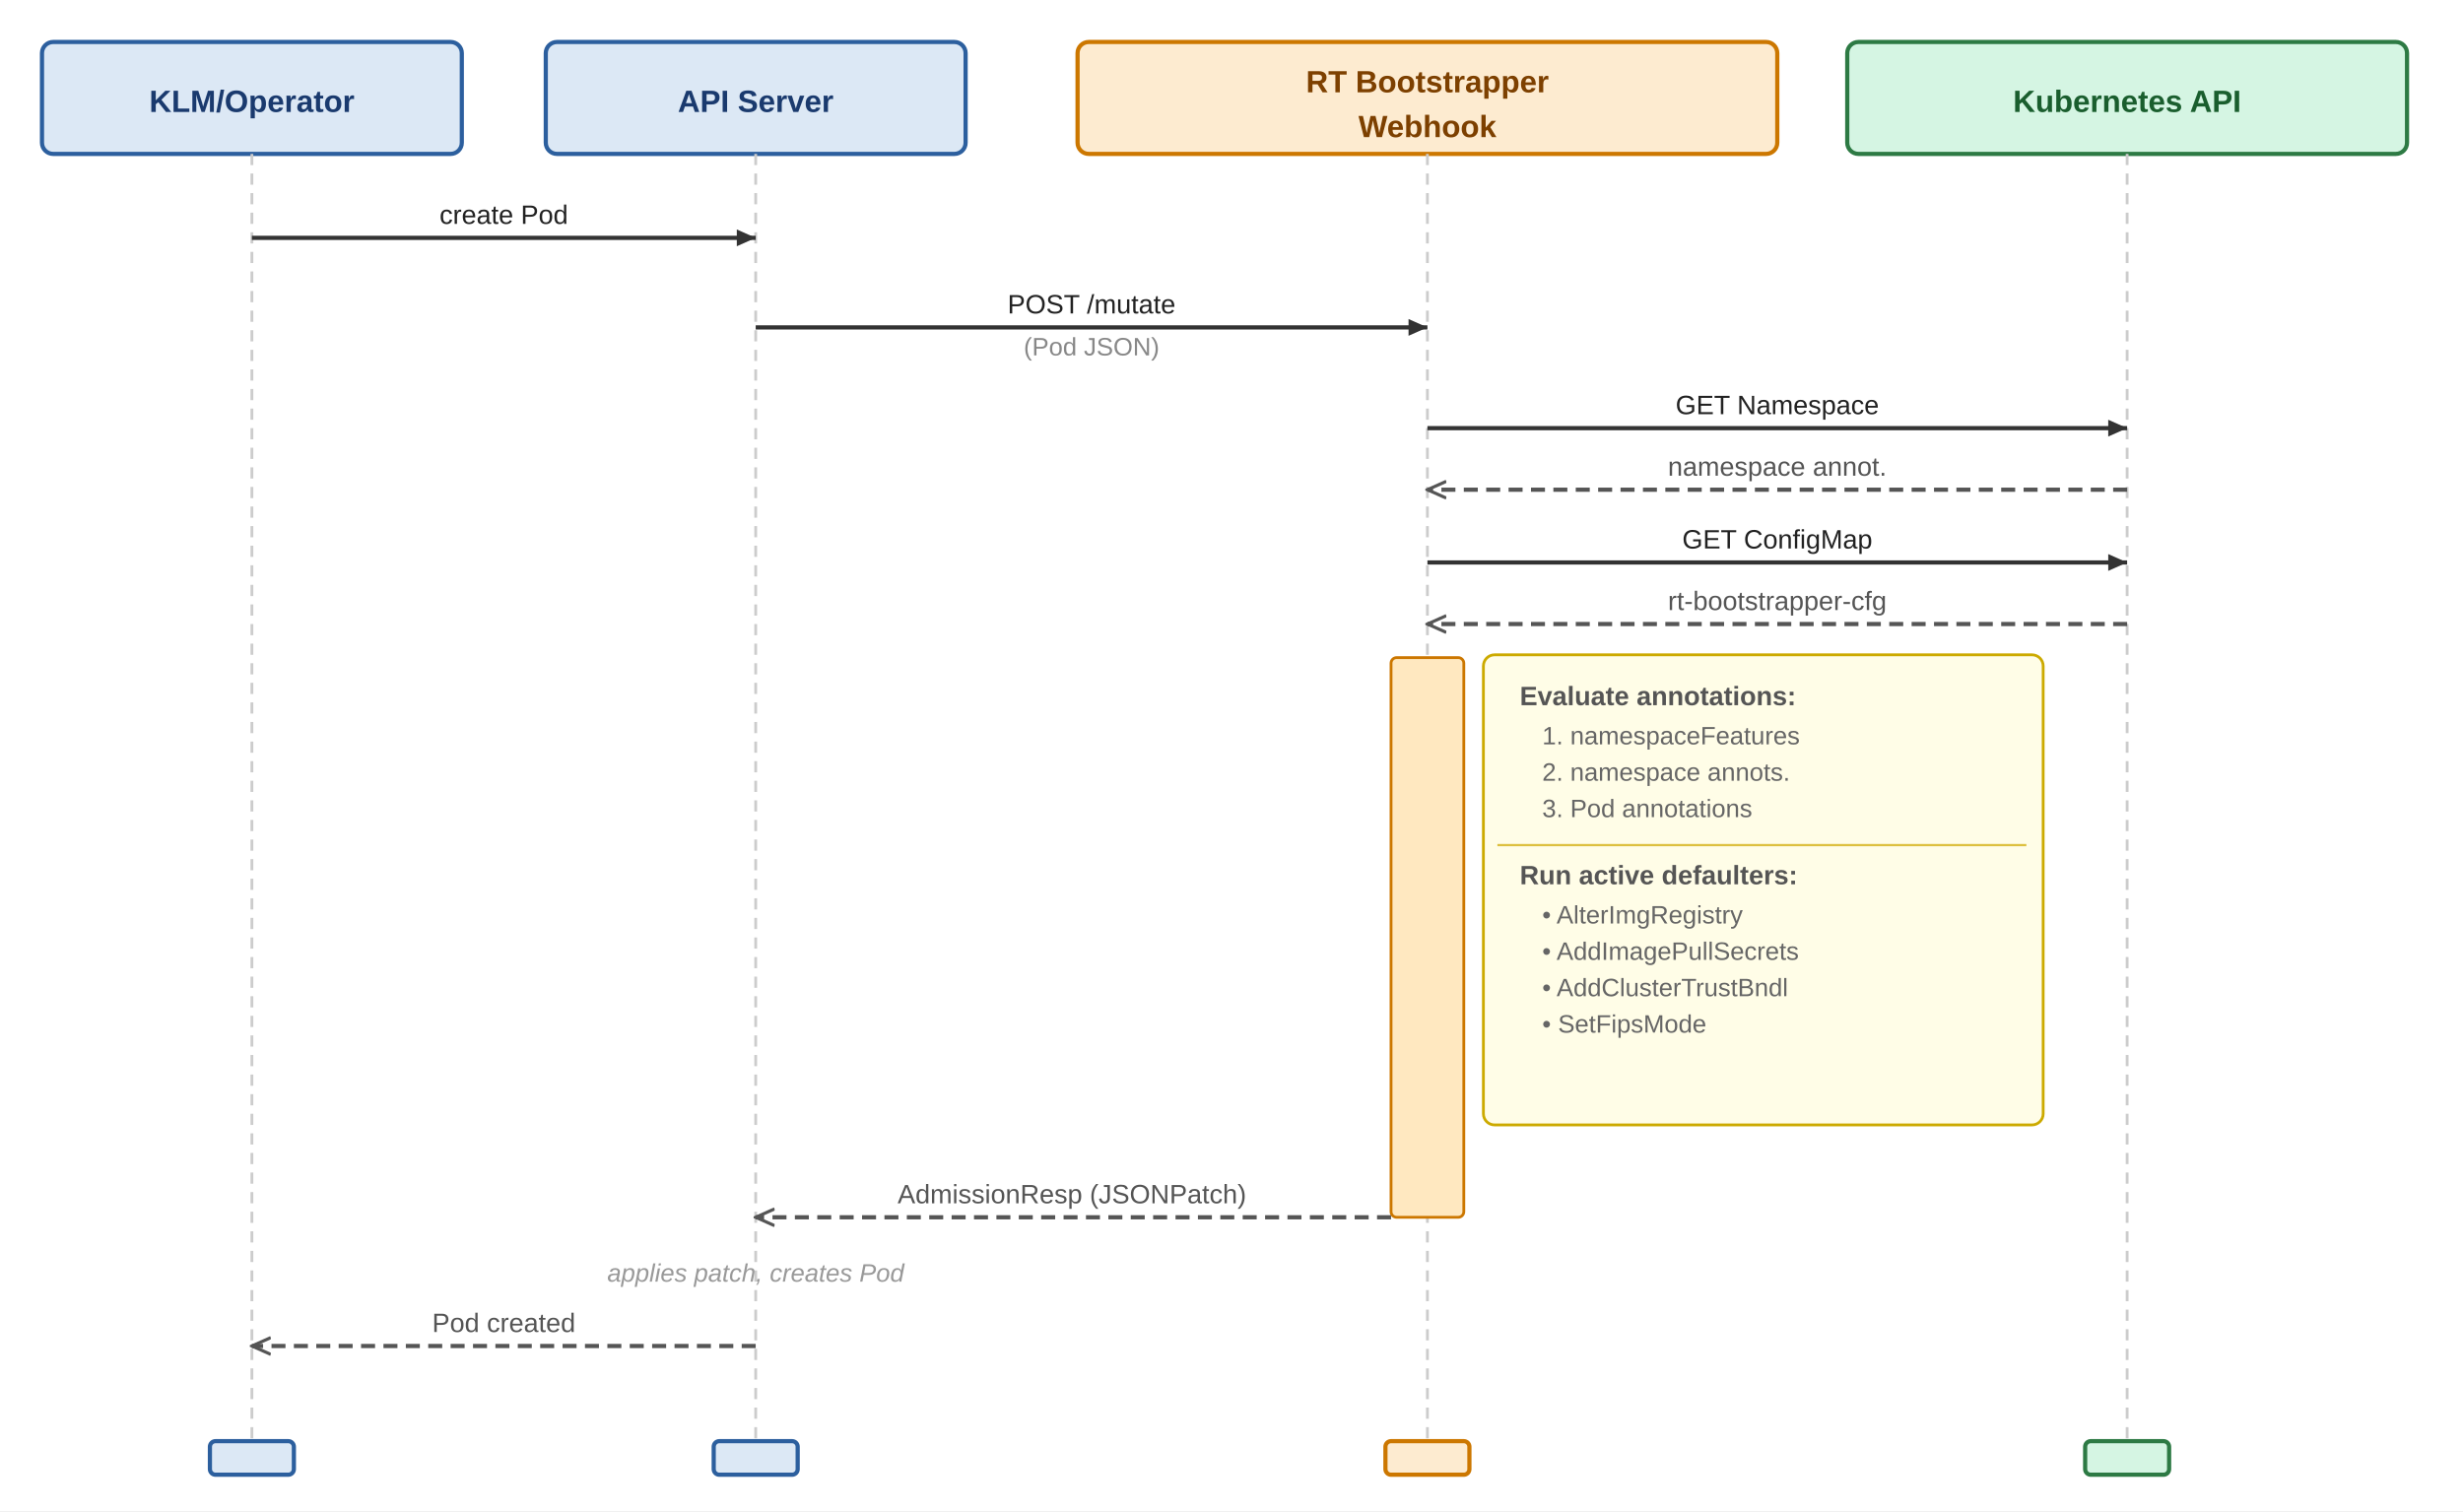
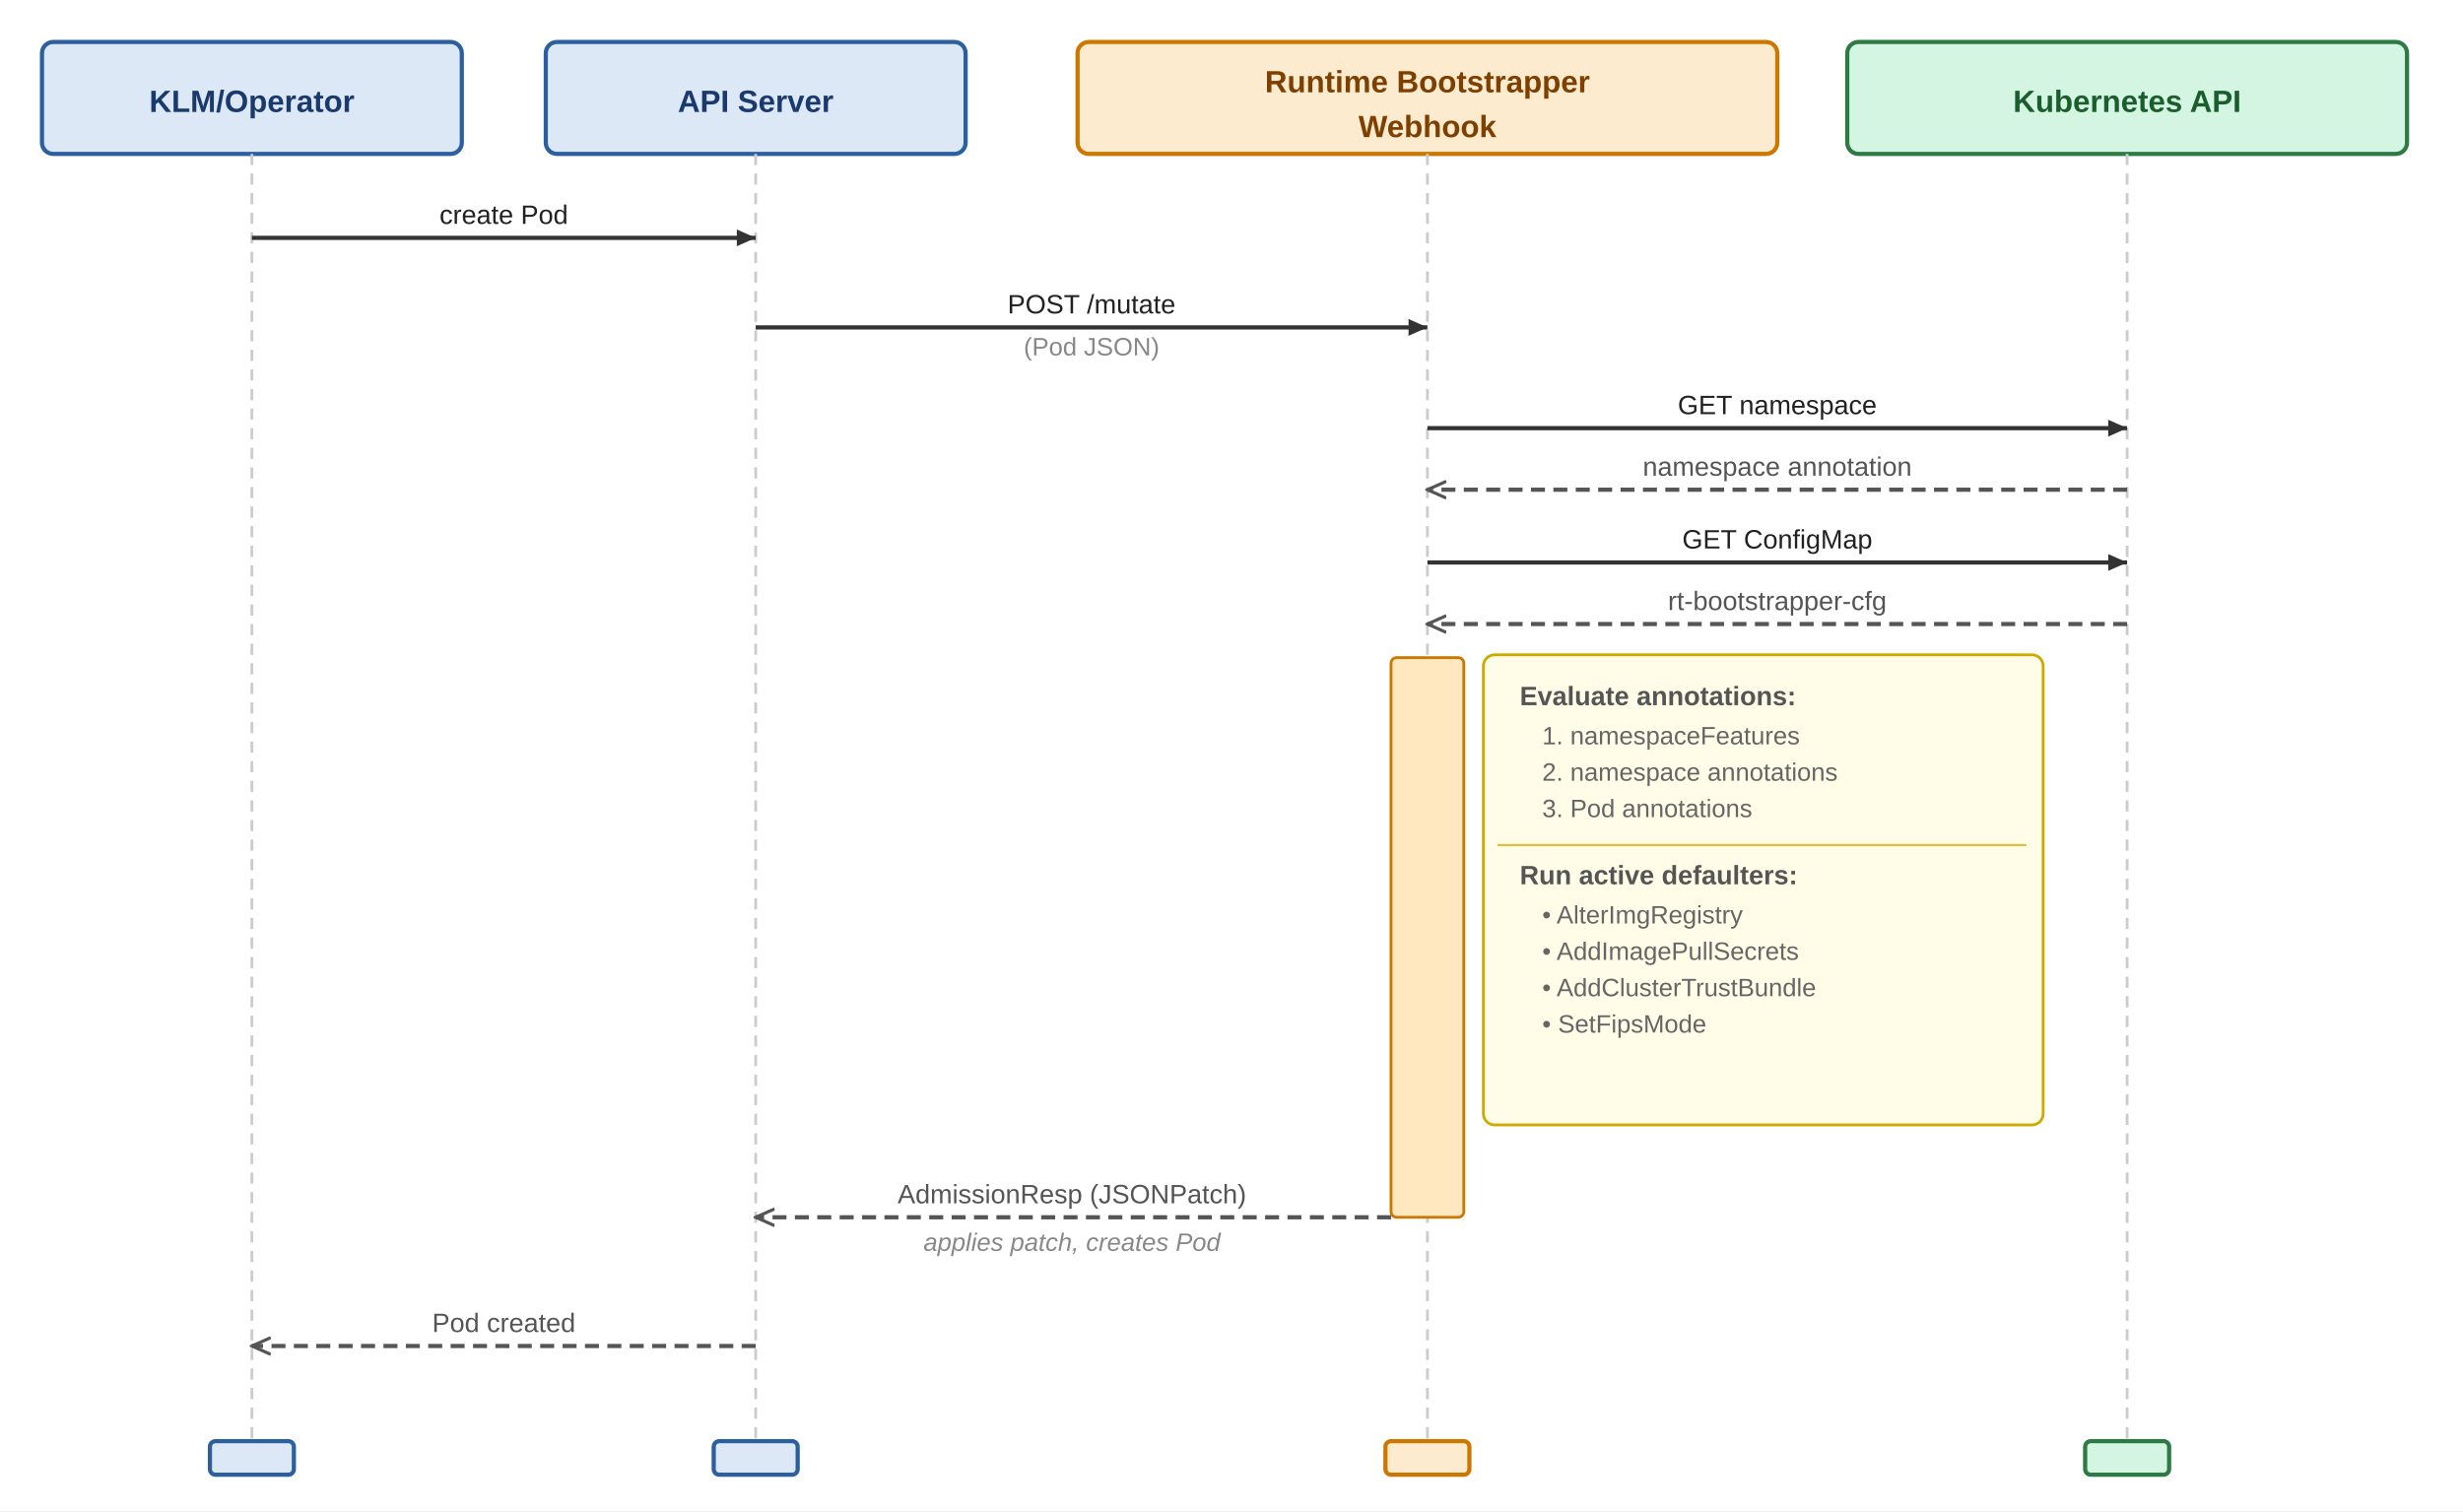
<svg xmlns="http://www.w3.org/2000/svg" width="880" height="540" font-family="system-ui, -apple-system, 'Segoe UI', Arial, sans-serif" font-size="10">
  <defs>
    <marker id="solid" viewBox="0 0 10 10" refX="9" refY="5" markerWidth="5" markerHeight="5" orient="auto">
      <polygon points="0,1 9,5 0,9" fill="#333" />
    </marker>
    <marker id="open" viewBox="0 0 10 10" refX="9" refY="5" markerWidth="5" markerHeight="5" orient="auto">
      <polyline points="0,1 9,5 0,9" fill="none" stroke="#555" stroke-width="1.5" />
    </marker>
  </defs>
  <rect width="880" height="540" fill="white" />
  <rect x="15" y="15" width="150" height="40" rx="4" fill="#dce8f5" stroke="#2c5f9e" stroke-width="1.5" />
  <text x="90" y="40" text-anchor="middle" font-size="11" font-weight="bold" fill="#1a3a6e">KLM/Operator</text>
  <rect x="195" y="15" width="150" height="40" rx="4" fill="#dce8f5" stroke="#2c5f9e" stroke-width="1.5" />
  <text x="270" y="40" text-anchor="middle" font-size="11" font-weight="bold" fill="#1a3a6e">API Server</text>
  <rect x="385" y="15" width="250" height="40" rx="4" fill="#fdebd0" stroke="#cc7700" stroke-width="1.5" />
-   <text x="510" y="33" text-anchor="middle" font-size="11" font-weight="bold" fill="#7d4000">RT Bootstrapper</text>
+   <text x="510" y="33" text-anchor="middle" font-size="11" font-weight="bold" fill="#7d4000">Runtime Bootstrapper</text>
  <text x="510" y="49" text-anchor="middle" font-size="11" font-weight="bold" fill="#7d4000">Webhook</text>
  <rect x="660" y="15" width="200" height="40" rx="4" fill="#d5f5e3" stroke="#2d7a44" stroke-width="1.5" />
  <text x="760" y="40" text-anchor="middle" font-size="11" font-weight="bold" fill="#1a5e2e">Kubernetes API</text>
  <line x1="90" y1="55" x2="90" y2="515" stroke="#ccc" stroke-width="1" stroke-dasharray="4,3" />
  <line x1="270" y1="55" x2="270" y2="515" stroke="#ccc" stroke-width="1" stroke-dasharray="4,3" />
  <line x1="510" y1="55" x2="510" y2="515" stroke="#ccc" stroke-width="1" stroke-dasharray="4,3" />
  <line x1="760" y1="55" x2="760" y2="515" stroke="#ccc" stroke-width="1" stroke-dasharray="4,3" />
  <line x1="90" y1="85" x2="270" y2="85" stroke="#333" stroke-width="1.5" marker-end="url(#solid)" />
  <text x="180" y="80" text-anchor="middle" font-size="9.5" fill="#222">create Pod</text>
  <line x1="270" y1="117" x2="510" y2="117" stroke="#333" stroke-width="1.5" marker-end="url(#solid)" />
  <text x="390" y="112" text-anchor="middle" font-size="9.5" fill="#222">POST /mutate</text>
  <text x="390" y="127" text-anchor="middle" font-size="9" fill="#888">(Pod JSON)</text>
  <line x1="510" y1="153" x2="760" y2="153" stroke="#333" stroke-width="1.5" marker-end="url(#solid)" />
-   <text x="635" y="148" text-anchor="middle" font-size="9.5" fill="#222">GET Namespace</text>
+   <text x="635" y="148" text-anchor="middle" font-size="9.5" fill="#222">GET namespace</text>
  <line x1="760" y1="175" x2="510" y2="175" stroke="#555" stroke-width="1.5" stroke-dasharray="5,3" marker-end="url(#open)" />
-   <text x="635" y="170" text-anchor="middle" font-size="9.5" fill="#555">namespace annot.</text>
+   <text x="635" y="170" text-anchor="middle" font-size="9.5" fill="#555">namespace annotation</text>
  <line x1="510" y1="201" x2="760" y2="201" stroke="#333" stroke-width="1.5" marker-end="url(#solid)" />
  <text x="635" y="196" text-anchor="middle" font-size="9.5" fill="#222">GET ConfigMap</text>
  <line x1="760" y1="223" x2="510" y2="223" stroke="#555" stroke-width="1.5" stroke-dasharray="5,3" marker-end="url(#open)" />
  <text x="635" y="218" text-anchor="middle" font-size="9.5" fill="#555">rt-bootstrapper-cfg</text>
  <rect x="497" y="235" width="26" height="200" rx="2" fill="#ffe8c0" stroke="#cc7700" stroke-width="1" />
  <rect x="530" y="234" width="200" height="168" rx="4" fill="#fffde7" stroke="#ccaa00" stroke-width="1" />
  <text x="543" y="252" font-size="9.5" font-weight="bold" fill="#555">Evaluate annotations:</text>
  <text x="551" y="266" font-size="9" fill="#666">1. namespaceFeatures</text>
-   <text x="551" y="279" font-size="9" fill="#666">2. namespace annots.</text>
+   <text x="551" y="279" font-size="9" fill="#666">2. namespace annotations</text>
  <text x="551" y="292" font-size="9" fill="#666">3. Pod annotations</text>
  <line x1="535" y1="302" x2="724" y2="302" stroke="#ddc040" stroke-width="0.8" />
  <text x="543" y="316" font-size="9.5" font-weight="bold" fill="#555">Run active defaulters:</text>
  <text x="551" y="330" font-size="9" fill="#666">• AlterImgRegistry</text>
  <text x="551" y="343" font-size="9" fill="#666">• AddImagePullSecrets</text>
-   <text x="551" y="356" font-size="9" fill="#666">• AddClusterTrustBndl</text>
+   <text x="551" y="356" font-size="9" fill="#666">• AddClusterTrustBundle</text>
  <text x="551" y="369" font-size="9" fill="#666">• SetFipsMode</text>
  <line x1="497" y1="435" x2="270" y2="435" stroke="#555" stroke-width="1.5" stroke-dasharray="5,3" marker-end="url(#open)" />
  <text x="383" y="430" text-anchor="middle" font-size="9.5" fill="#555">AdmissionResp (JSONPatch)</text>
-   <text x="270" y="458" text-anchor="middle" font-size="9" fill="#999" font-style="italic">applies patch, creates Pod</text>
+   <text x="383" y="447" text-anchor="middle" font-size="9" fill="#888" font-style="italic">applies patch, creates Pod</text>
  <line x1="270" y1="481" x2="90" y2="481" stroke="#555" stroke-width="1.5" stroke-dasharray="5,3" marker-end="url(#open)" />
  <text x="180" y="476" text-anchor="middle" font-size="9.5" fill="#555">Pod created</text>
  <rect x="75" y="515" width="30" height="12" rx="2" fill="#dce8f5" stroke="#2c5f9e" stroke-width="1.5" />
  <rect x="255" y="515" width="30" height="12" rx="2" fill="#dce8f5" stroke="#2c5f9e" stroke-width="1.5" />
  <rect x="495" y="515" width="30" height="12" rx="2" fill="#fdebd0" stroke="#cc7700" stroke-width="1.5" />
  <rect x="745" y="515" width="30" height="12" rx="2" fill="#d5f5e3" stroke="#2d7a44" stroke-width="1.5" />
</svg>
